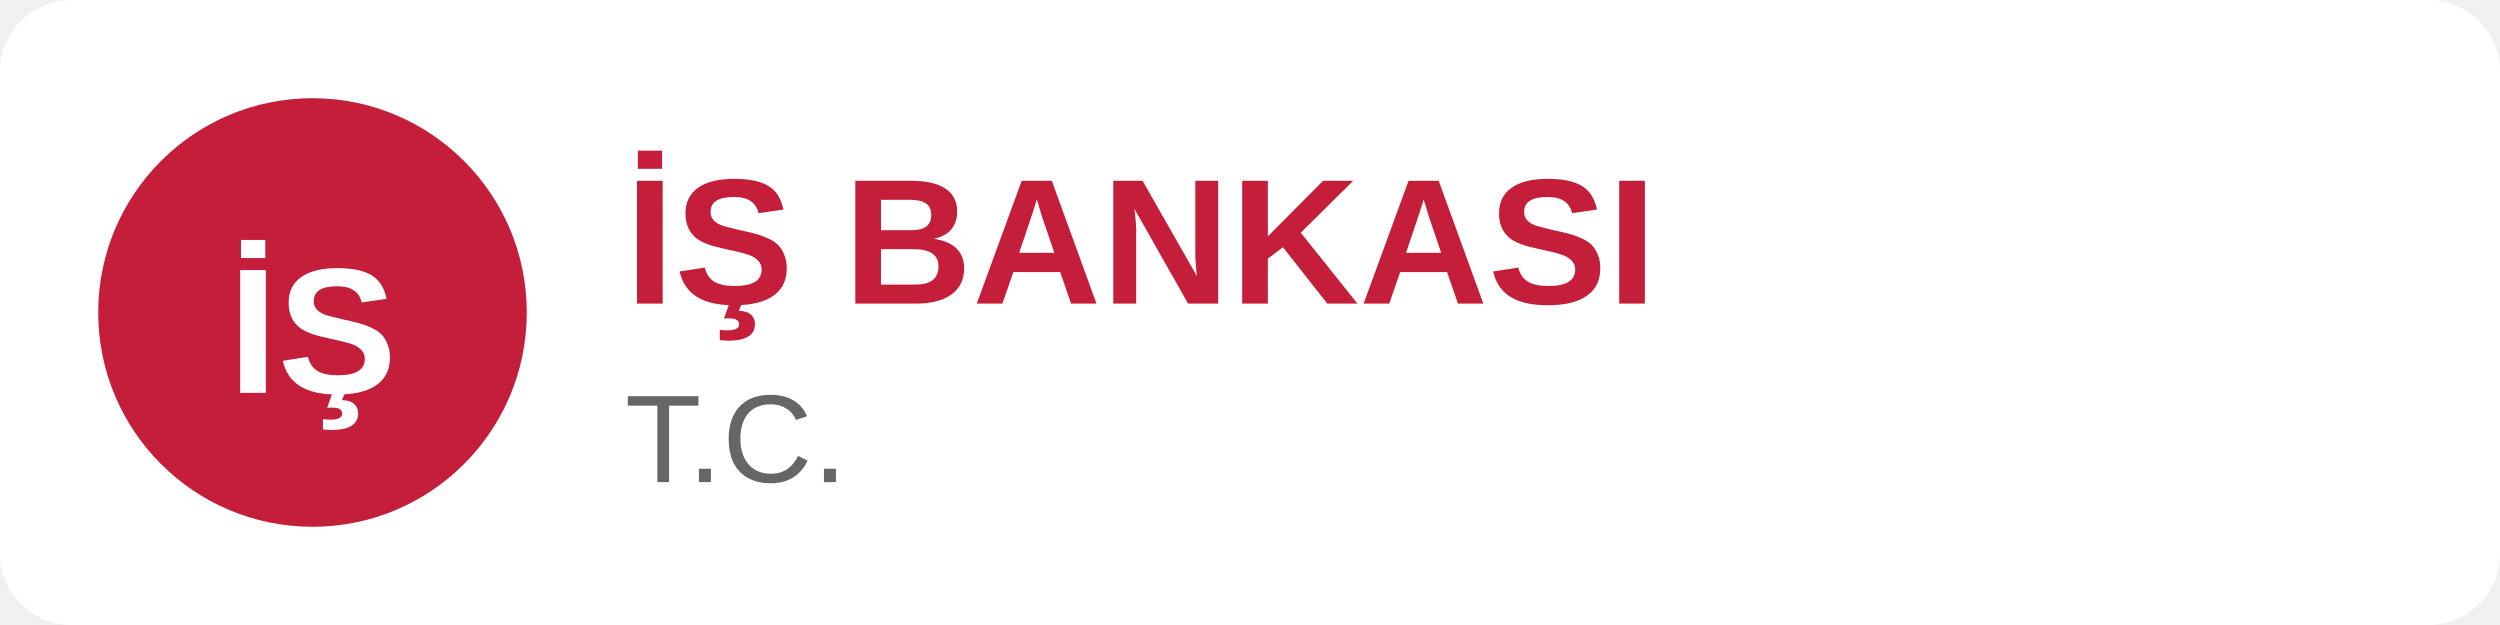
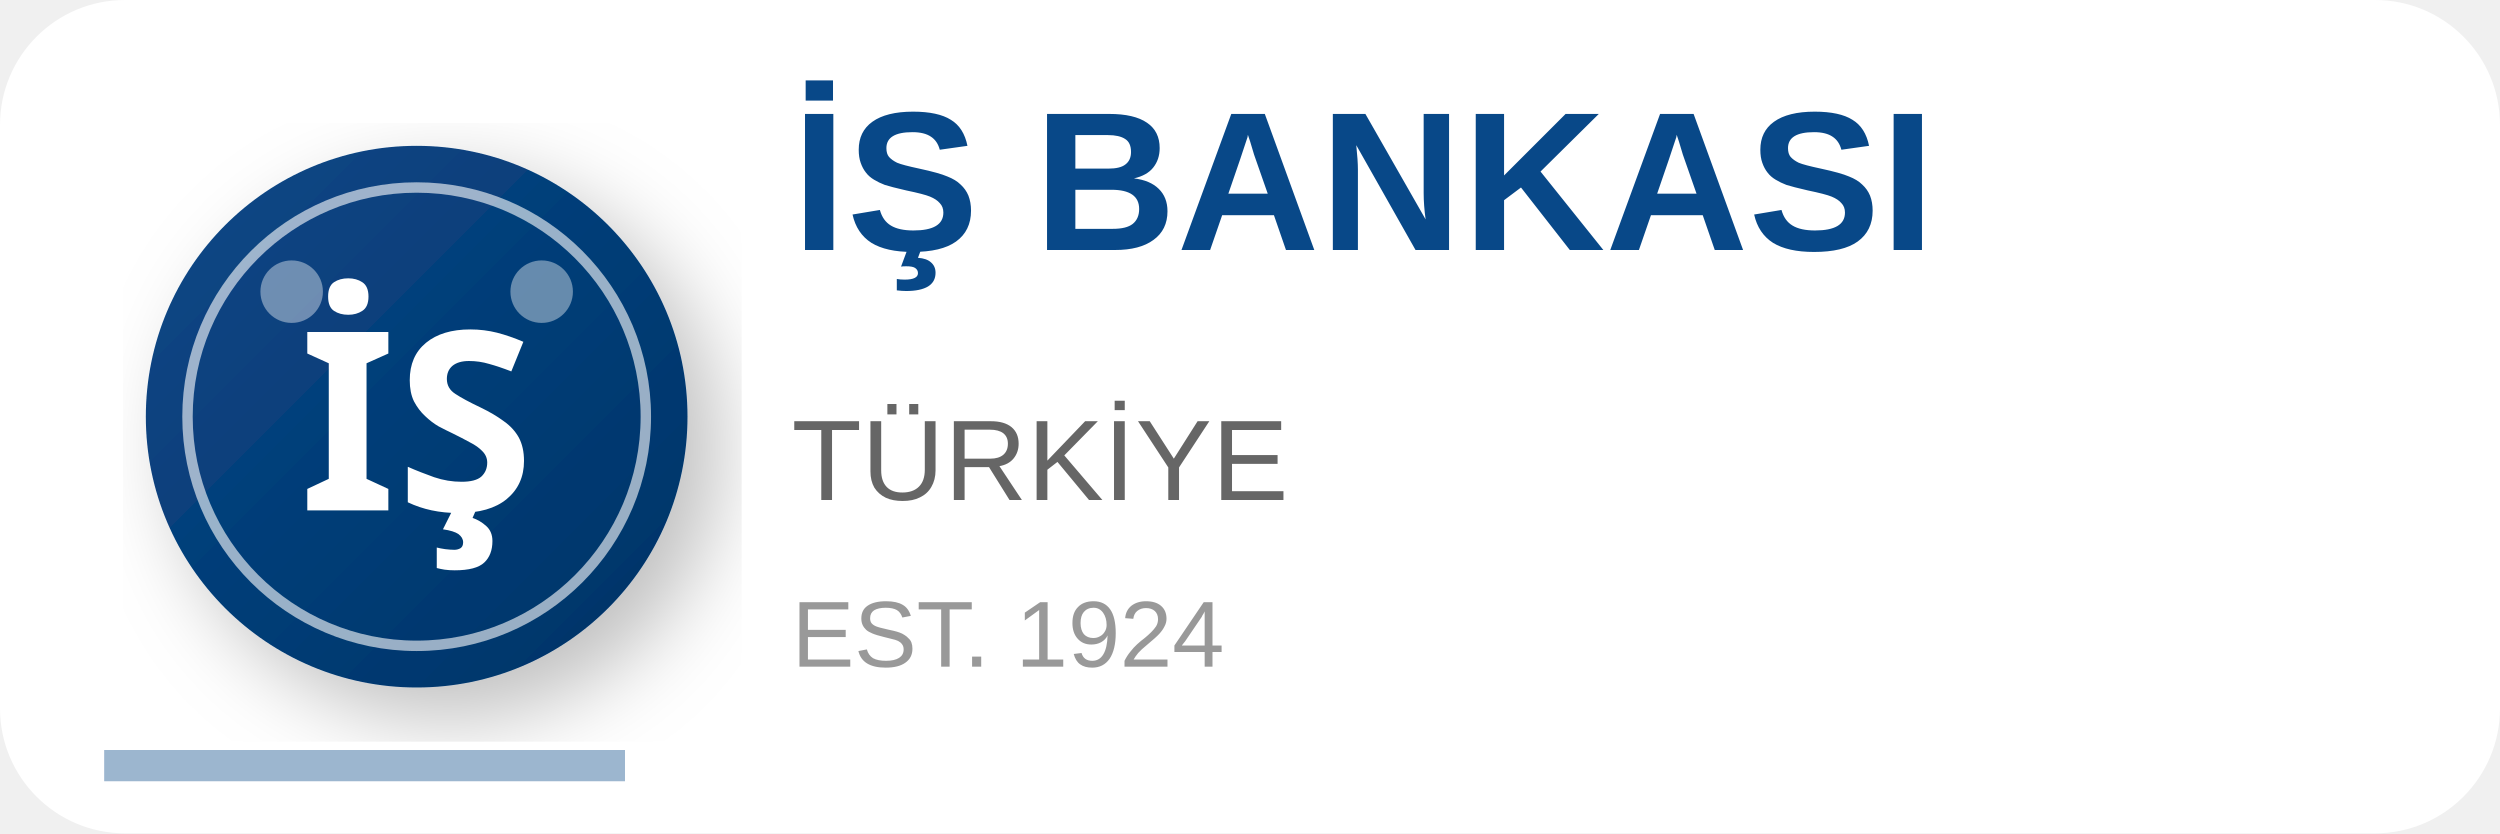
- <svg xmlns="http://www.w3.org/2000/svg" width="140" height="35" viewBox="0 0 140 35">
-   <rect width="140" height="35" fill="white" rx="4" />
-   <g transform="translate(5, 5)">
-     <circle cx="12.5" cy="12.5" r="12" fill="#C41E3A" />
-     <text x="12.5" y="17" text-anchor="middle" font-family="Arial, sans-serif" font-size="10" font-weight="bold" fill="white">İŞ</text>
-     <text x="30" y="12" font-family="Arial, sans-serif" font-size="10" font-weight="bold" fill="#C41E3A">İŞ BANKASI</text>
-     <text x="30" y="22" font-family="Arial, sans-serif" font-size="7" fill="#666">T.C.</text>
+ <svg xmlns="http://www.w3.org/2000/svg" width="120" height="40" viewBox="0 0 120 40">
+   <rect width="120" height="40" fill="white" rx="6" />
+   <defs>
+     <linearGradient id="isbankGrad" x1="0%" y1="0%" x2="100%" y2="100%">
+       <stop offset="0%" style="stop-color:#084888;stop-opacity:1" />
+       <stop offset="50%" style="stop-color:#063d77;stop-opacity:1" />
+       <stop offset="100%" style="stop-color:#043366;stop-opacity:1" />
+     </linearGradient>
+     <filter id="shadow">
+       <feDropShadow dx="1.5" dy="1.5" stdDeviation="2" flood-color="rgba(0,0,0,0.25)" />
+     </filter>
+   </defs>
+   <g transform="translate(6, 6)">
+     <circle cx="14" cy="14" r="13" fill="url(#isbankGrad)" filter="url(#shadow)" />
+     <circle cx="14" cy="14" r="11" fill="none" stroke="white" stroke-width="0.5" opacity="0.6" />
+     <text x="14" y="18.5" text-anchor="middle" font-family="Arial Black, sans-serif" font-size="12" font-weight="900" fill="white">
+       İŞ
+     </text>
+     <circle cx="8" cy="8" r="1.5" fill="white" opacity="0.4" />
+     <circle cx="20" cy="8" r="1.5" fill="white" opacity="0.4" />
  </g>
+   <g transform="translate(38, 12)">
+     <text font-family="Arial, sans-serif" font-size="9.5" font-weight="800" fill="#084888">
+       <tspan x="0" y="0">İŞ BANKASI</tspan>
+     </text>
+     <text font-family="Arial, sans-serif" font-size="5.5" fill="#666" font-weight="500">
+       <tspan x="0" y="12">TÜRKİYE</tspan>
+     </text>
+     <text font-family="Arial, sans-serif" font-size="4.5" fill="#999" font-weight="400">
+       <tspan x="0" y="20">EST. 1924</tspan>
+     </text>
+   </g>
+   <rect x="5" y="36" width="25" height="1.5" fill="#084888" opacity="0.4" />
</svg>
